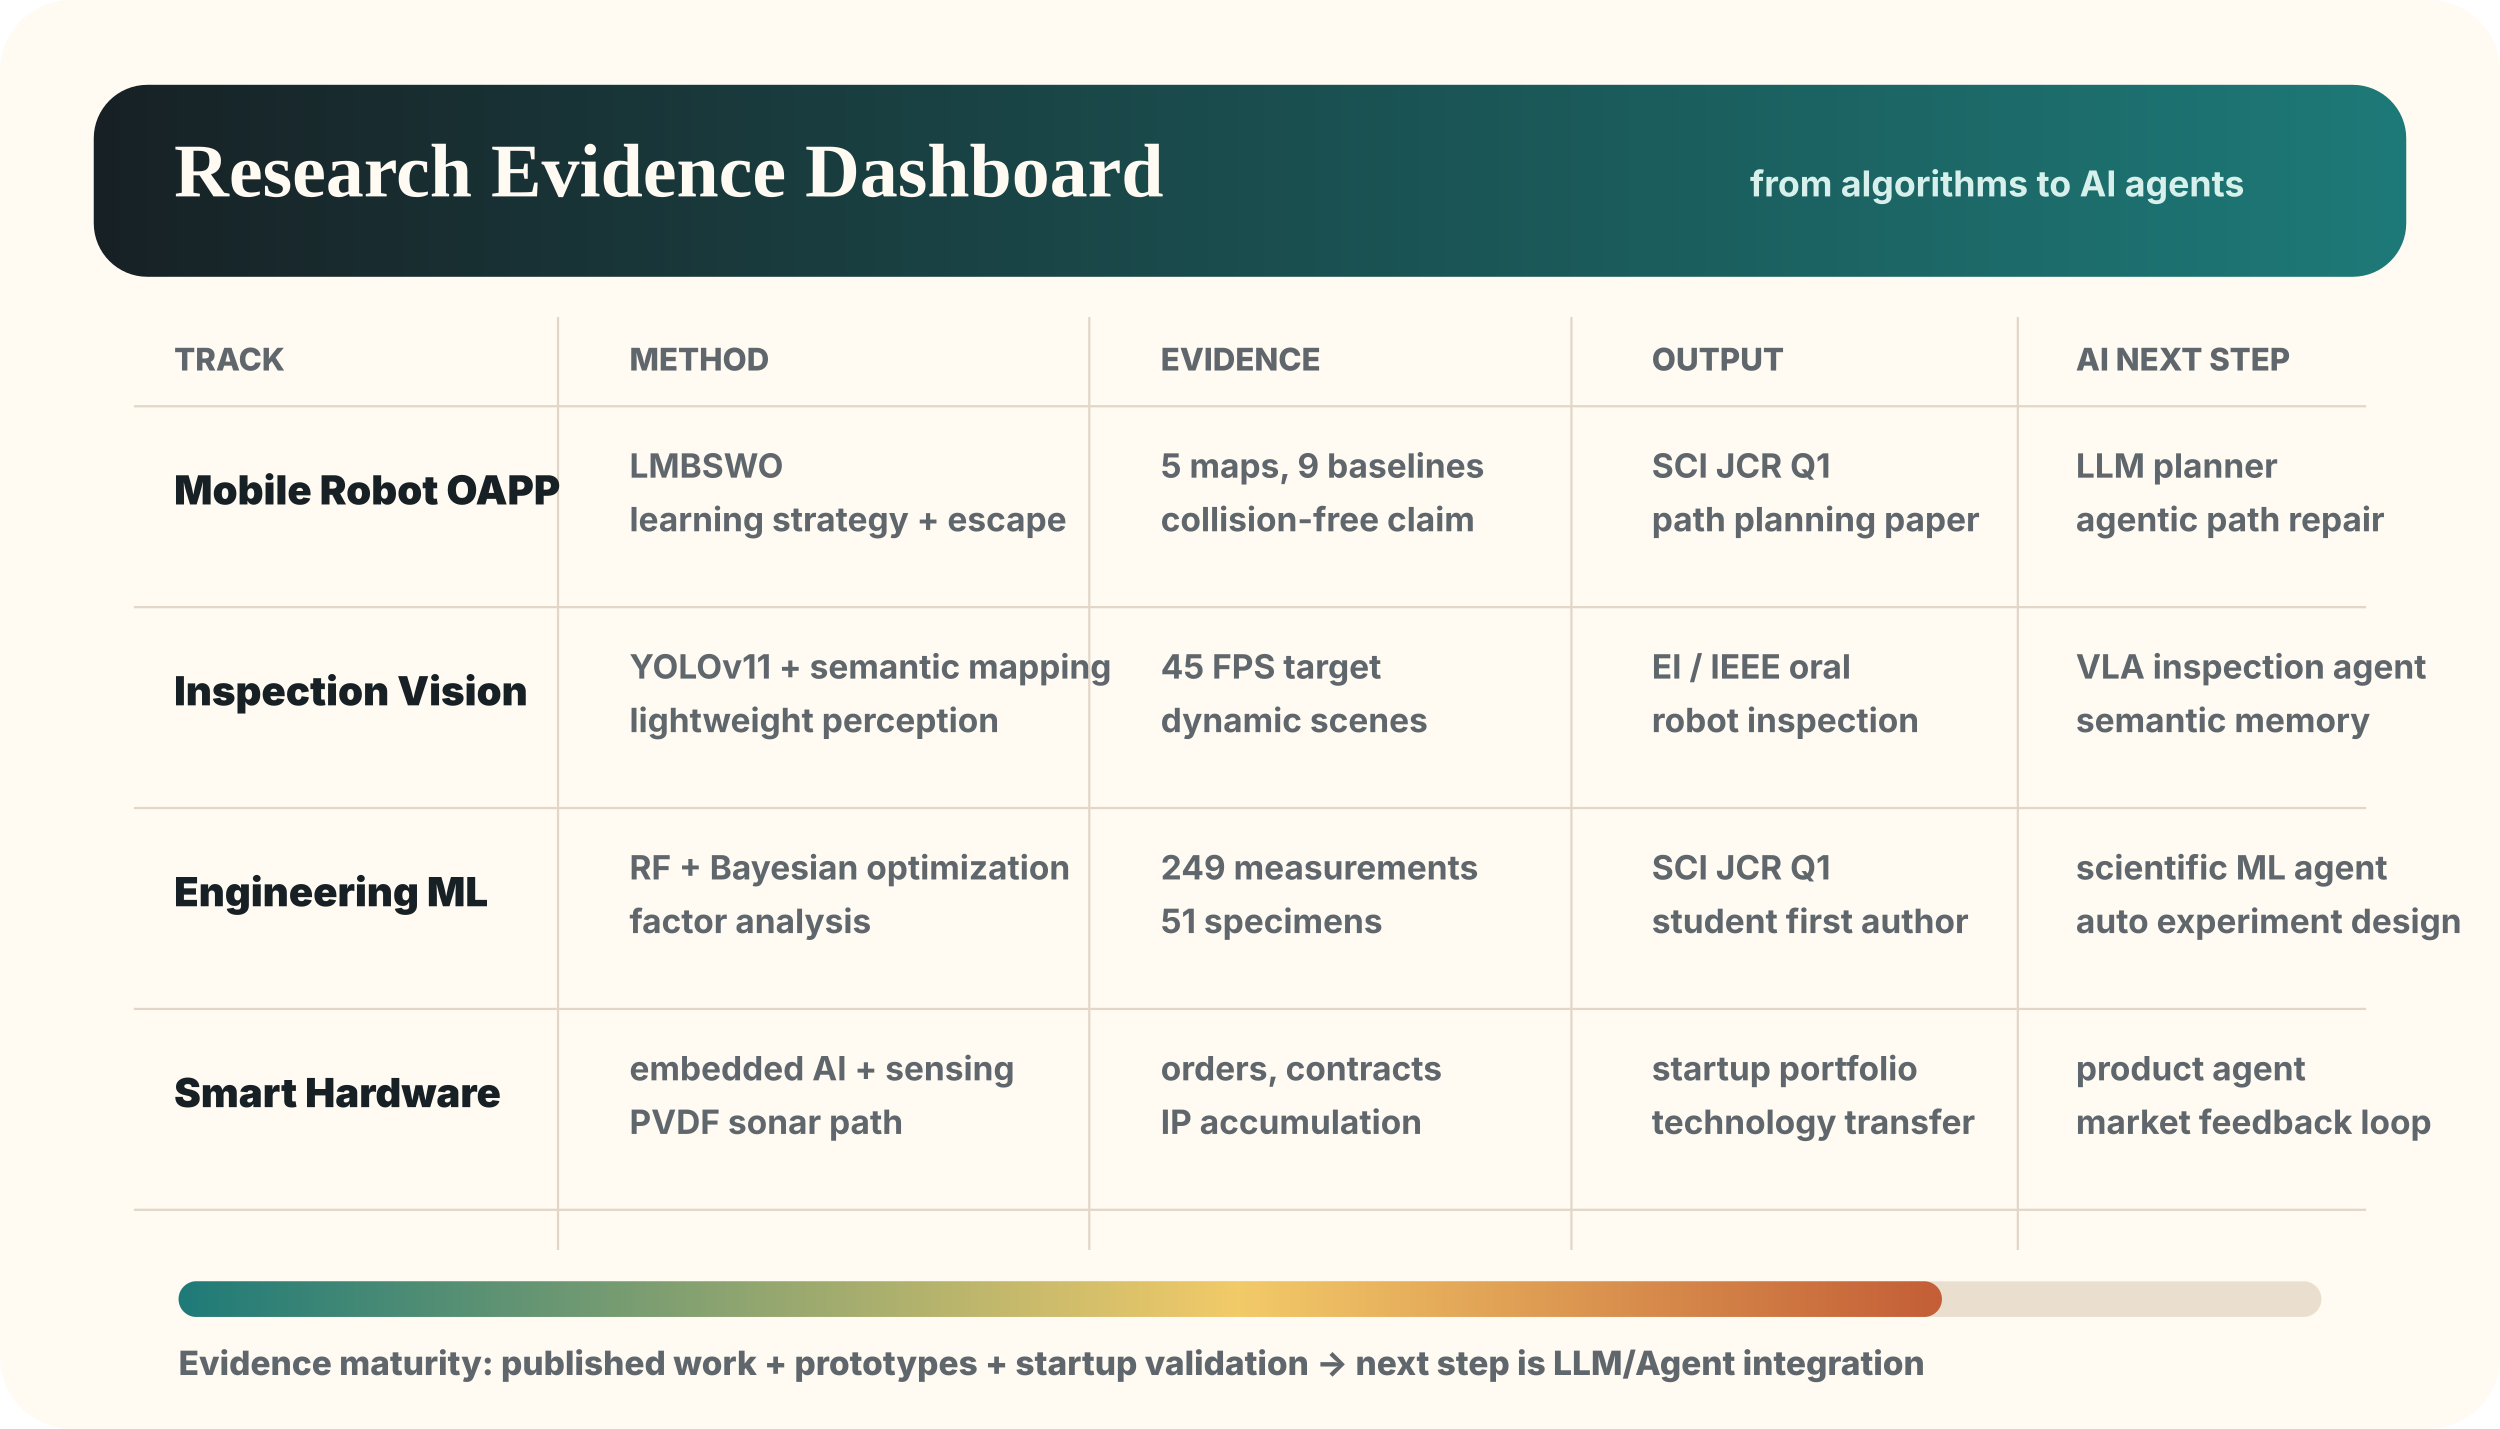
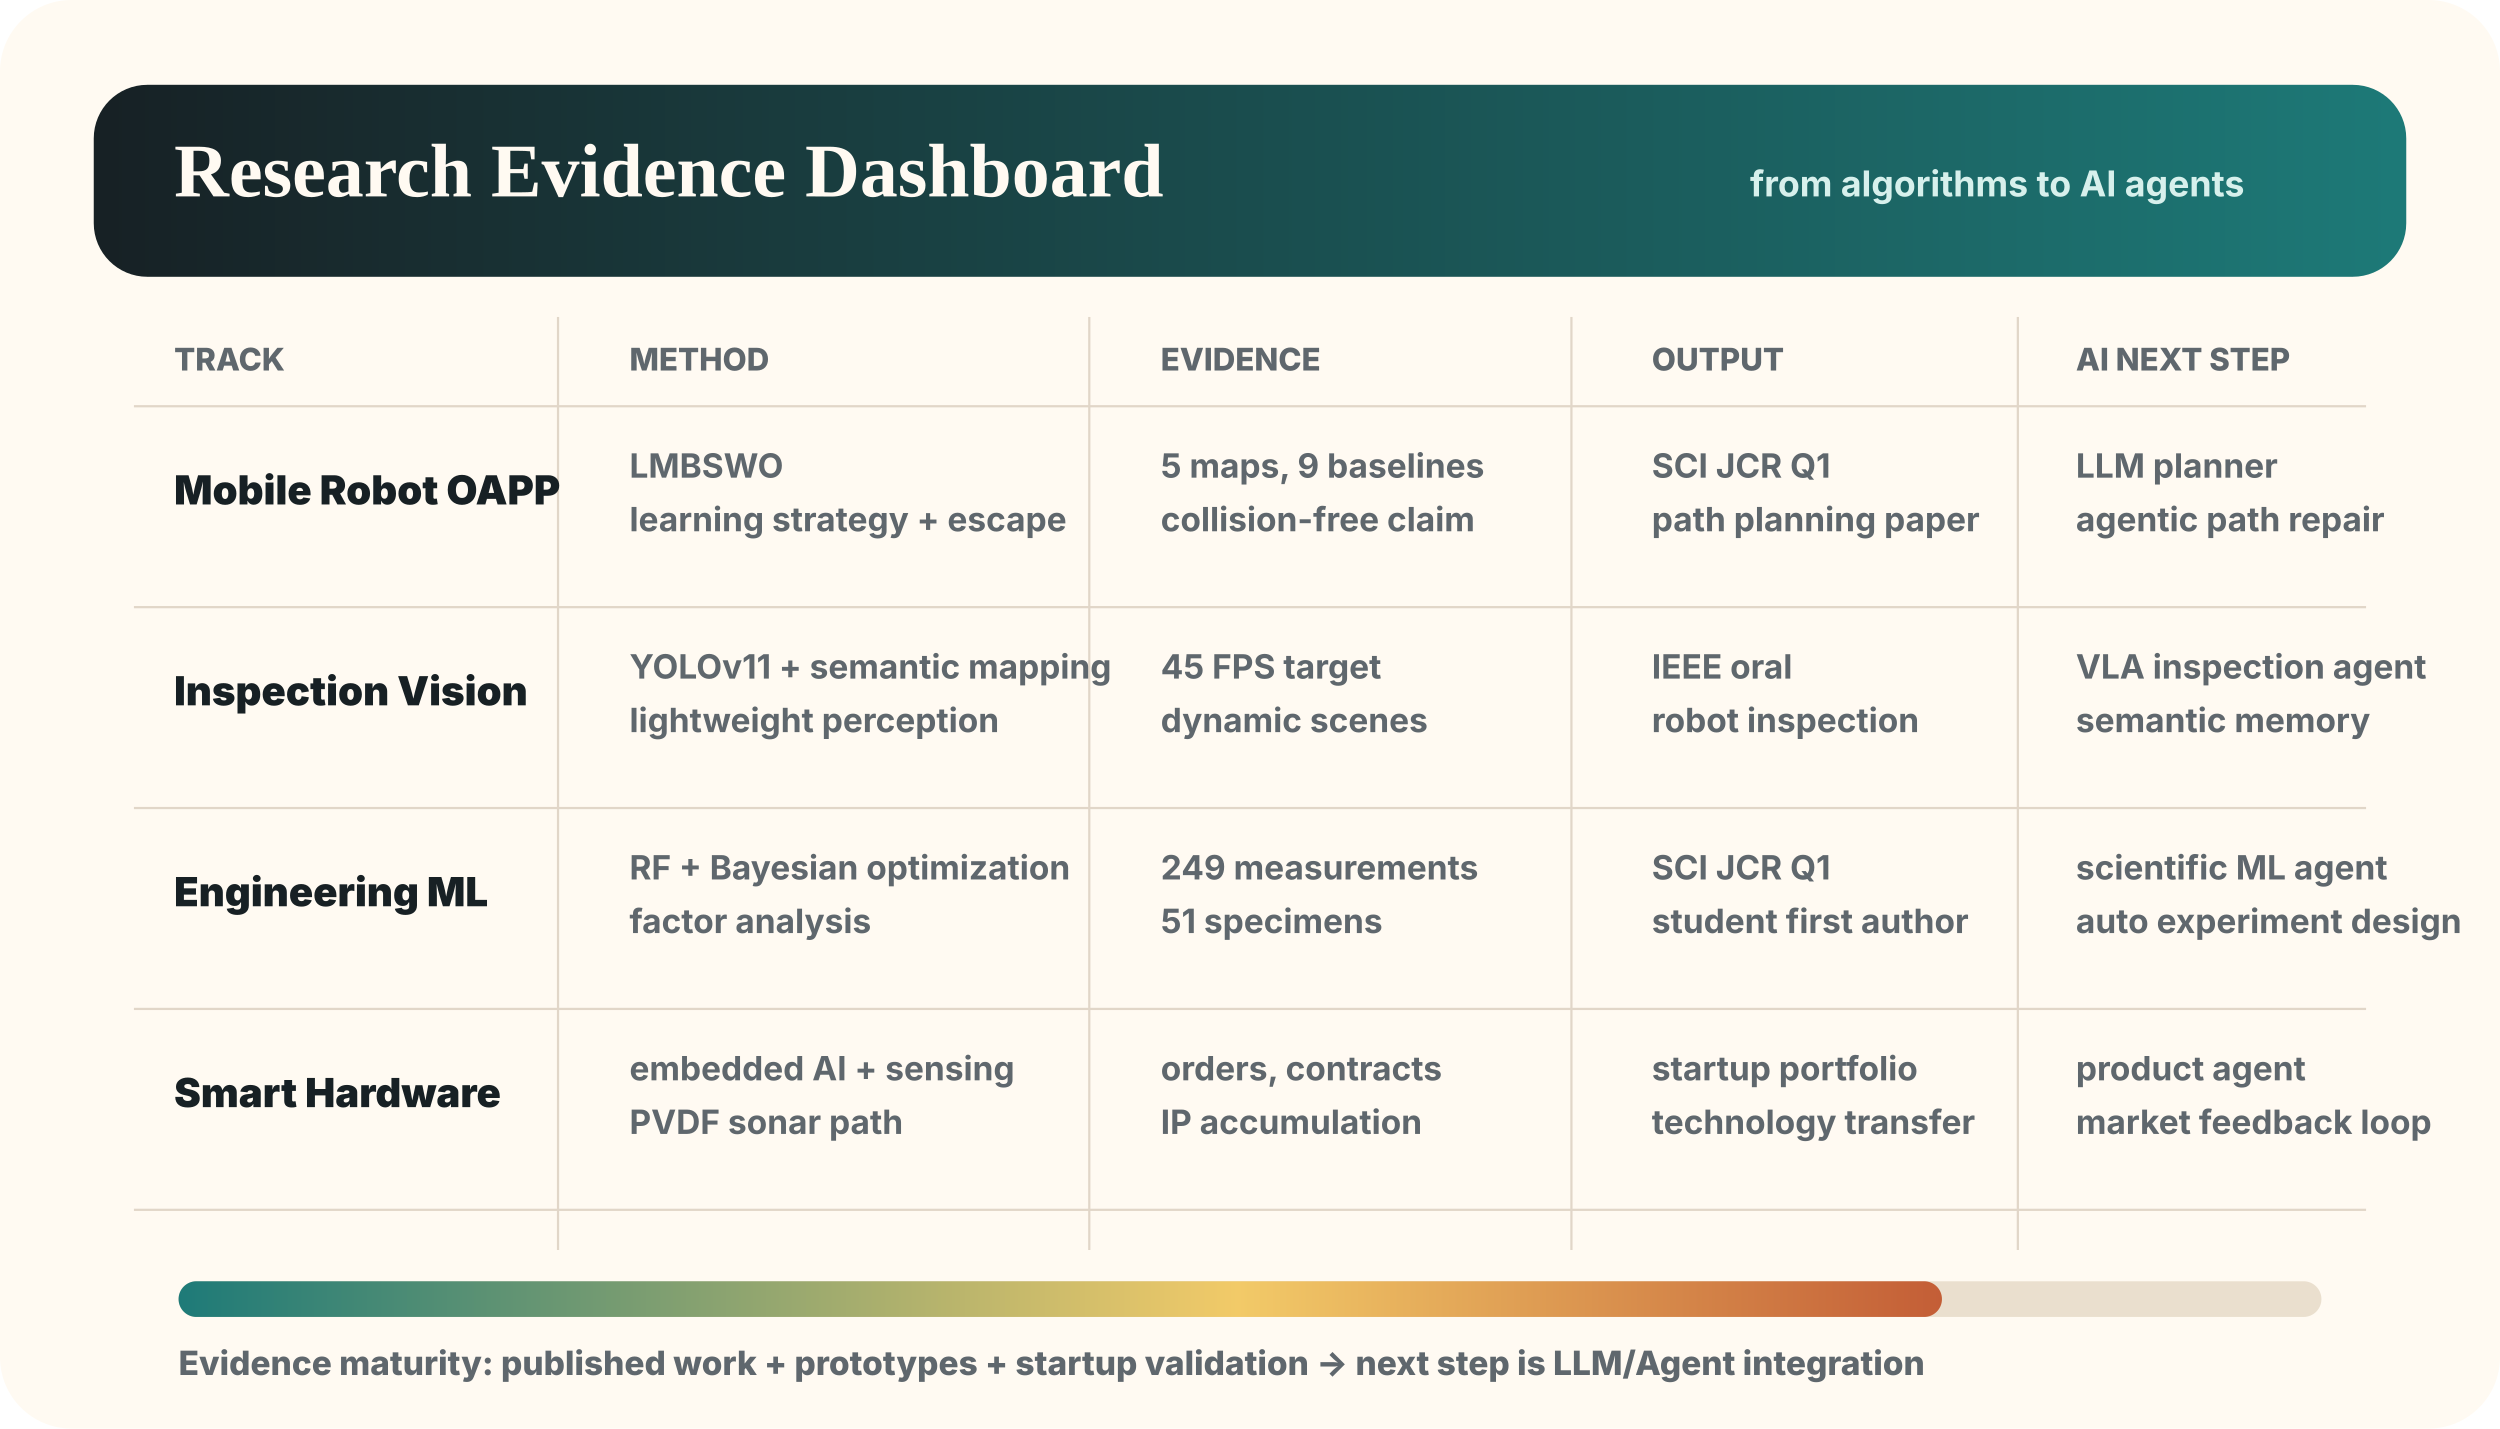
<svg xmlns="http://www.w3.org/2000/svg" viewBox="0 0 1120 640" role="img" aria-labelledby="title desc">
  <defs>
    <linearGradient id="head" x1="0" x2="1">
      <stop offset="0" stop-color="#172024" />
      <stop offset="1" stop-color="#1d7a78" />
    </linearGradient>
    <linearGradient id="bar" x1="0" x2="1">
      <stop offset="0" stop-color="#1d7a78" />
      <stop offset=".6" stop-color="#f2ca68" />
      <stop offset="1" stop-color="#c35d36" />
    </linearGradient>
  </defs>
  <rect width="1120" height="640" rx="32" fill="#fffaf2" />
  <rect x="42" y="38" width="1036" height="86" rx="24" fill="url(#head)" />
  <text x="78" y="88" font-family="Georgia, 'Times New Roman', serif" font-size="34" font-weight="700" fill="#fffaf2">Research Evidence Dashboard</text>
  <text x="784" y="88" font-family="Inter, Arial, sans-serif" font-size="16" font-weight="700" fill="#d7f0ec">from algorithms to AI agents</text>
  <g font-family="Inter, Arial, sans-serif">
    <g fill="#5f676d" font-size="14" font-weight="800">
      <text x="78" y="166">TRACK</text>
      <text x="282" y="166">METHOD</text>
      <text x="520" y="166">EVIDENCE</text>
      <text x="740" y="166">OUTPUT</text>
      <text x="930" y="166">AI NEXT STEP</text>
    </g>
    <g stroke="#e1d6c8" stroke-width="1">
      <path d="M60 182 H1060" />
      <path d="M60 272 H1060" />
      <path d="M60 362 H1060" />
      <path d="M60 452 H1060" />
      <path d="M60 542 H1060" />
      <path d="M250 142 V560" />
      <path d="M488 142 V560" />
      <path d="M704 142 V560" />
      <path d="M904 142 V560" />
    </g>
    <g font-size="18" font-weight="850" fill="#172024">
      <text x="78" y="226">Mobile Robot OAPP</text>
      <text x="78" y="316">Inspection Vision</text>
      <text x="78" y="406">Engineering ML</text>
      <text x="78" y="496">Smart Hardware</text>
    </g>
    <g font-size="15" font-weight="700" fill="#5f676d">
      <text x="282" y="214">LMBSWO</text>
      <text x="282" y="238">learning strategy + escape</text>
      <text x="282" y="304">YOLOv11 + semantic mapping</text>
      <text x="282" y="328">lightweight perception</text>
      <text x="282" y="394">RF + Bayesian optimization</text>
      <text x="282" y="418">factor analysis</text>
      <text x="282" y="484">embedded AI + sensing</text>
      <text x="282" y="508">PVDF sonar path</text>
      <text x="520" y="214">5 maps, 9 baselines</text>
      <text x="520" y="238">collision-free claim</text>
      <text x="520" y="304">45 FPS target</text>
      <text x="520" y="328">dynamic scenes</text>
      <text x="520" y="394">249 measurements</text>
      <text x="520" y="418">51 specimens</text>
      <text x="520" y="484">orders, contracts</text>
      <text x="520" y="508">IP accumulation</text>
      <text x="740" y="214">SCI JCR Q1</text>
      <text x="740" y="238">path planning paper</text>
-       <text x="740" y="304">EI / IEEE oral</text>
+       <text x="740" y="304">IEEE oral</text>
      <text x="740" y="328">robot inspection</text>
      <text x="740" y="394">SCI JCR Q1</text>
      <text x="740" y="418">student first author</text>
      <text x="740" y="484">startup portfolio</text>
      <text x="740" y="508">technology transfer</text>
      <text x="930" y="214">LLM planner</text>
      <text x="930" y="238">agentic path repair</text>
      <text x="930" y="304">VLA inspection agent</text>
      <text x="930" y="328">semantic memory</text>
      <text x="930" y="394">scientific ML agent</text>
      <text x="930" y="418">auto experiment design</text>
      <text x="930" y="484">product agent</text>
      <text x="930" y="508">market feedback loop</text>
    </g>
  </g>
  <g transform="translate(80 574)">
    <rect x="0" y="0" width="960" height="16" rx="8" fill="#eadfce" />
    <rect x="0" y="0" width="790" height="16" rx="8" fill="url(#bar)" />
    <text x="0" y="42" font-family="Inter, Arial, sans-serif" font-size="15" font-weight="800" fill="#5f676d">Evidence maturity: published work + prototypes + startup validation -&gt; next step is LLM/Agent integration</text>
  </g>
</svg>
